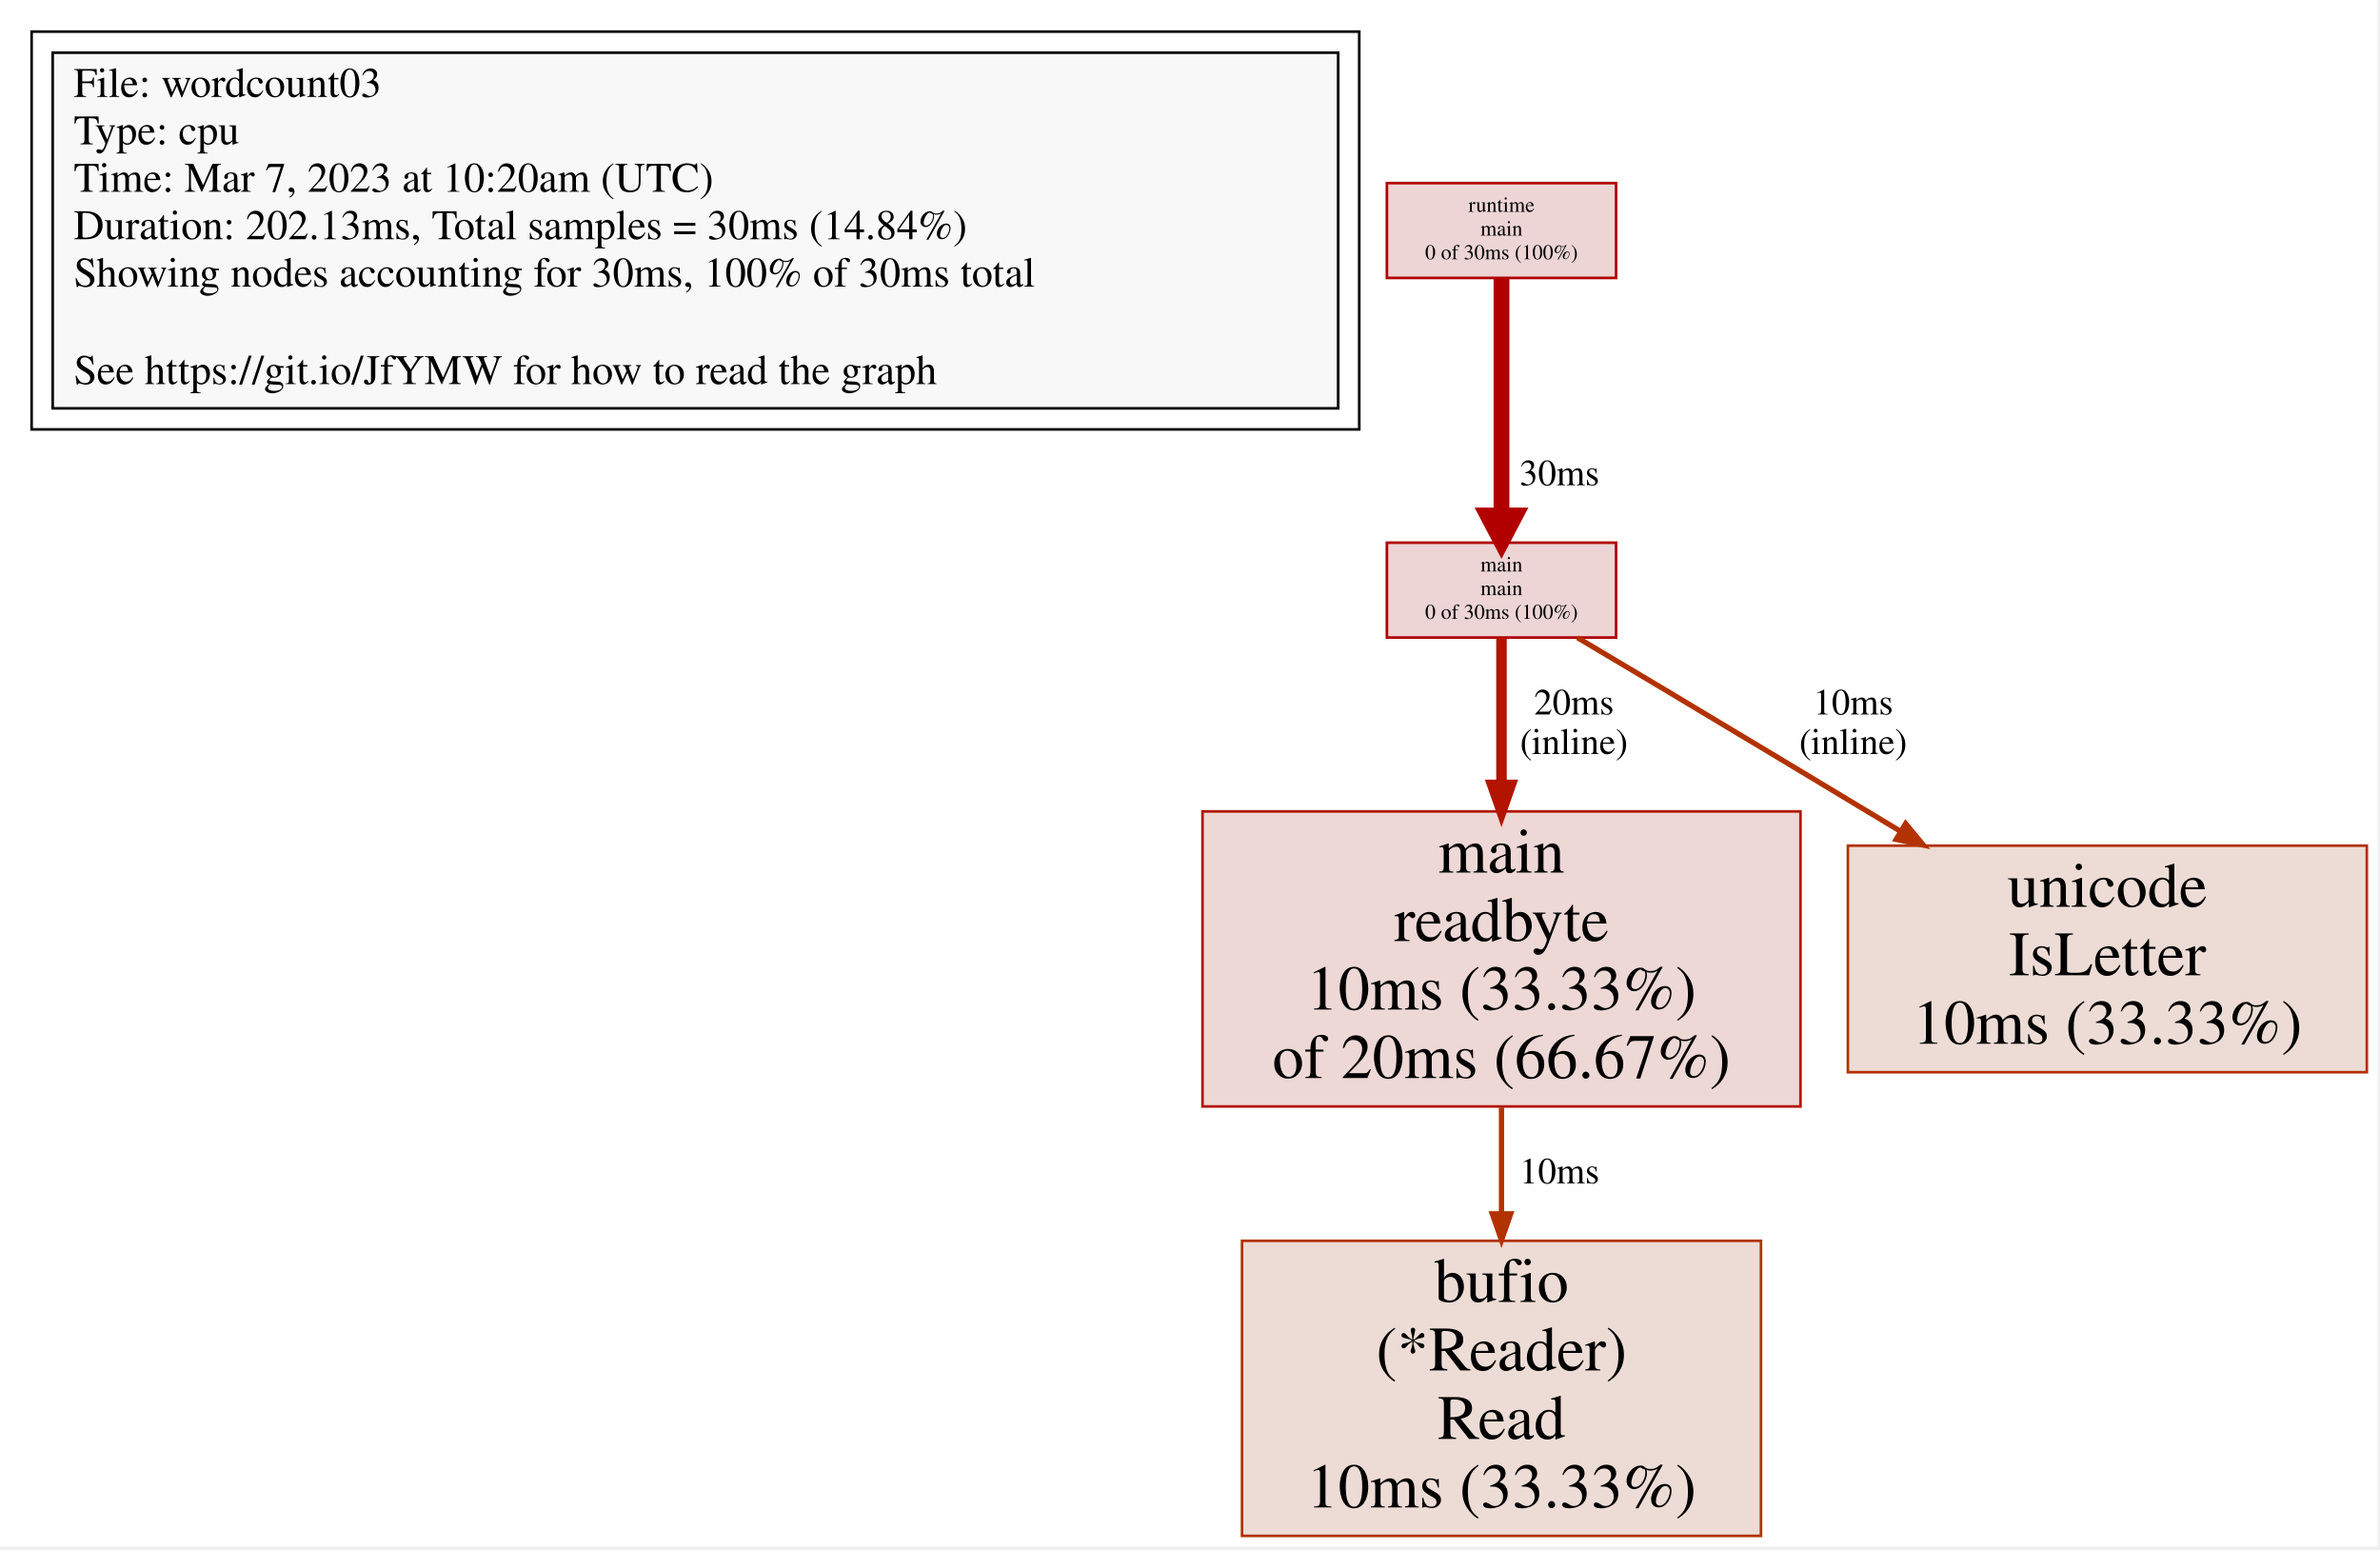
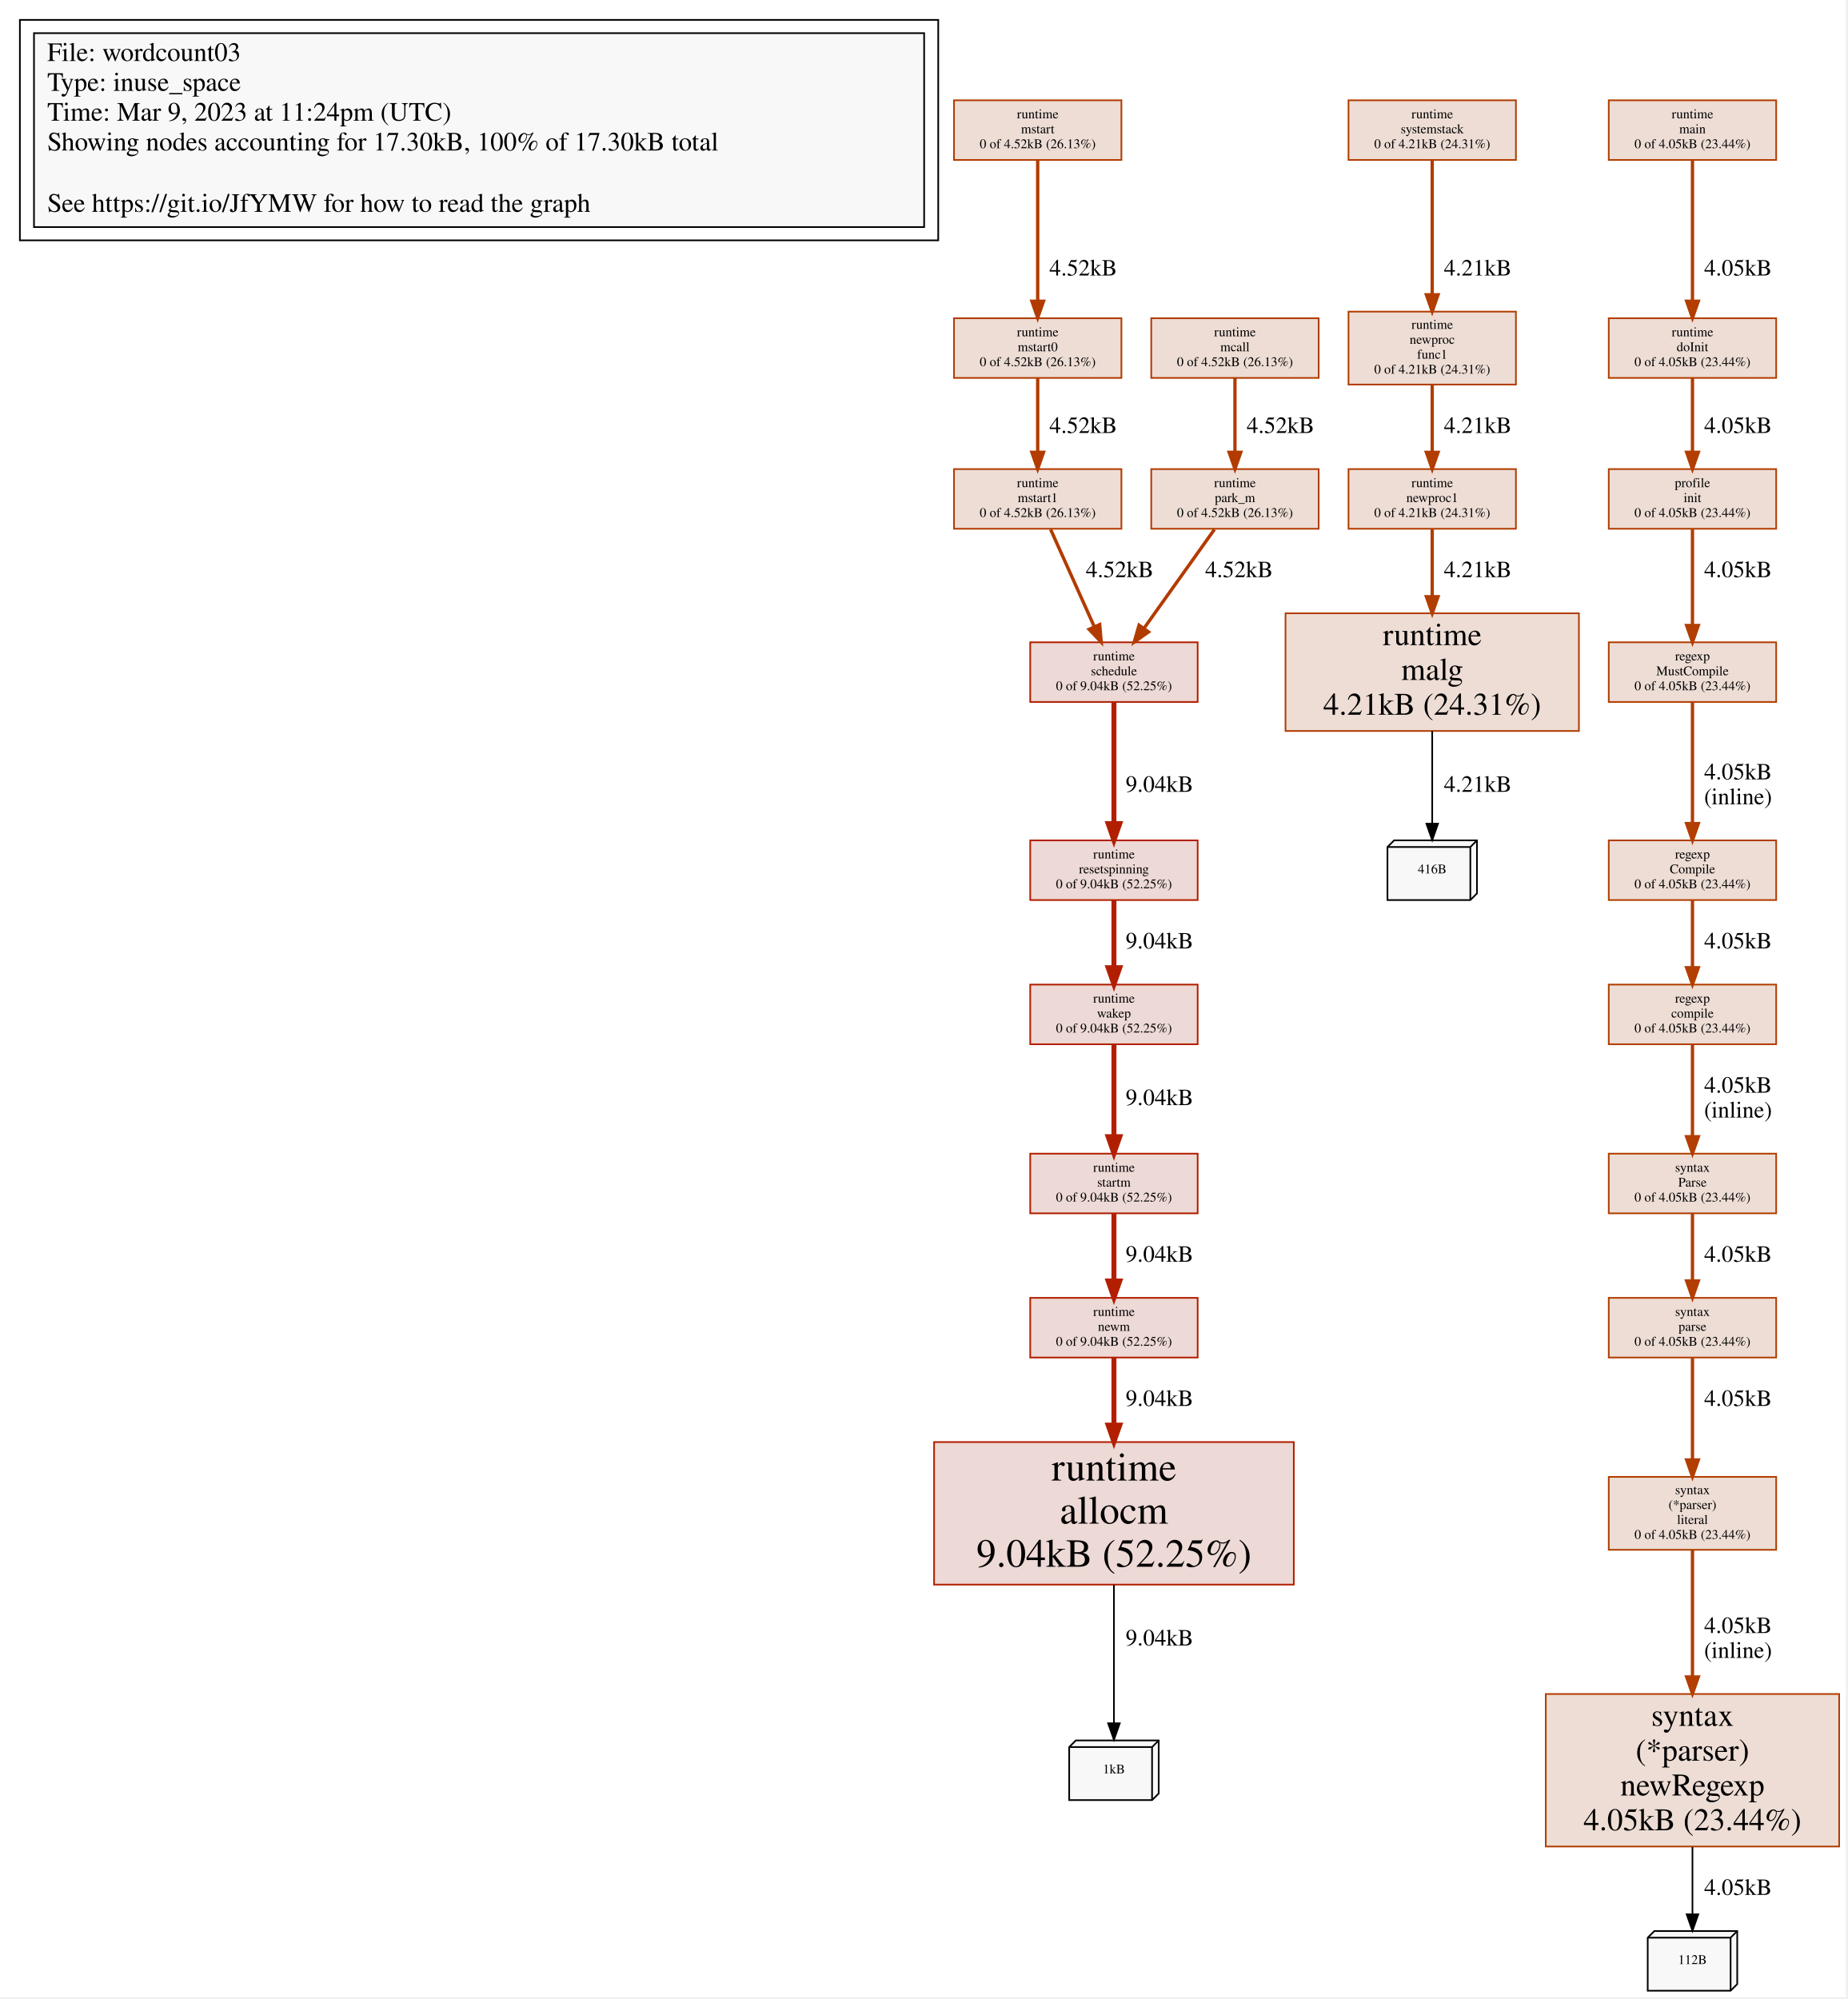
<svg xmlns="http://www.w3.org/2000/svg" xmlns:xlink="http://www.w3.org/1999/xlink" width="100%" height="100%">
  <g id="viewport" transform="scale(0.5,0.5) translate(0,0)">
-     <g id="graph0" class="graph" transform="scale(1 1) rotate(0) translate(4 583)">
-       <polygon fill="white" stroke="transparent" points="-4,4 -4,-583 898.5,-583 898.5,4 -4,4" />
+     <g id="graph0" class="graph" transform="scale(1 1) rotate(0) translate(4 1201)">
+       <polygon fill="white" stroke="transparent" points="-4,4 -4,-1201 1109.5,-1201 1109.5,4 -4,4" />
      <g id="clust1" class="cluster">
-         <polygon fill="none" stroke="black" points="8,-420 8,-571 512,-571 512,-420 8,-420" />
+         <polygon fill="none" stroke="black" points="8,-1056 8,-1189 562,-1189 562,-1056 8,-1056" />
      </g>
      <g id="node1" class="node">
        <g id="a_node1">
          <a xlink:title="wordcount03">
-             <polygon fill="#f8f8f8" stroke="black" points="504,-563 16,-563 16,-428 504,-428 504,-563" />
-             <text text-anchor="start" x="24" y="-546.2" font-family="Times,serif" font-size="16.00">File: wordcount03</text>
-             <text text-anchor="start" x="24" y="-528.2" font-family="Times,serif" font-size="16.00">Type: cpu</text>
-             <text text-anchor="start" x="24" y="-510.2" font-family="Times,serif" font-size="16.00">Time: Mar 7, 2023 at 10:20am (UTC)</text>
-             <text text-anchor="start" x="24" y="-492.2" font-family="Times,serif" font-size="16.00">Duration: 202.13ms, Total samples = 30ms (14.84%)</text>
-             <text text-anchor="start" x="24" y="-474.2" font-family="Times,serif" font-size="16.00">Showing nodes accounting for 30ms, 100% of 30ms total</text>
-             <text text-anchor="start" x="24" y="-437.2" font-family="Times,serif" font-size="16.00">See https://git.io/JfYMW for how to read the graph</text>
+             <polygon fill="#f8f8f8" stroke="black" points="553.5,-1181 16.5,-1181 16.5,-1064 553.5,-1064 553.5,-1181" />
+             <text text-anchor="start" x="24.5" y="-1164.2" font-family="Times,serif" font-size="16.00">File: wordcount03</text>
+             <text text-anchor="start" x="24.5" y="-1146.2" font-family="Times,serif" font-size="16.00">Type: inuse_space</text>
+             <text text-anchor="start" x="24.5" y="-1128.2" font-family="Times,serif" font-size="16.00">Time: Mar 9, 2023 at 11:24pm (UTC)</text>
+             <text text-anchor="start" x="24.5" y="-1110.2" font-family="Times,serif" font-size="16.00">Showing nodes accounting for 17.30kB, 100% of 17.30kB total</text>
+             <text text-anchor="start" x="24.5" y="-1073.2" font-family="Times,serif" font-size="16.00">See https://git.io/JfYMW for how to read the graph</text>
          </a>
        </g>
      </g>
      <g id="node1" class="node">
        <g id="a_node1">
-           <a xlink:title="main.readbyte (20ms)">
-             <polygon fill="#edd8d5" stroke="#b21400" points="679.5,-275 452.5,-275 452.5,-163 679.5,-163 679.5,-275" />
-             <text text-anchor="middle" x="566" y="-251.8" font-family="Times,serif" font-size="24.00">main</text>
-             <text text-anchor="middle" x="566" y="-225.8" font-family="Times,serif" font-size="24.00">readbyte</text>
-             <text text-anchor="middle" x="566" y="-199.8" font-family="Times,serif" font-size="24.00">10ms (33.33%)</text>
-             <text text-anchor="middle" x="566" y="-173.8" font-family="Times,serif" font-size="24.00">of 20ms (66.67%)</text>
+           <a xlink:title="runtime.allocm (9.04kB)">
+             <polygon fill="#edd9d5" stroke="#b21f00" points="776.5,-331 559.5,-331 559.5,-245 776.5,-245 776.5,-331" />
+             <text text-anchor="middle" x="668" y="-307.8" font-family="Times,serif" font-size="24.00">runtime</text>
+             <text text-anchor="middle" x="668" y="-281.8" font-family="Times,serif" font-size="24.00">allocm</text>
+             <text text-anchor="middle" x="668" y="-255.8" font-family="Times,serif" font-size="24.00">9.04kB (52.25%)</text>
+           </a>
+         </g>
+       </g>
+       <g id="NN1_0" class="node">
+         <g id="a_NN1_0">
+           <a xlink:title="9.04kB">
+             <polygon fill="#f8f8f8" stroke="black" points="695,-151 645,-151 641,-147 641,-115 691,-115 695,-119 695,-151" />
+             <polyline fill="none" stroke="black" points="691,-147 641,-147 " />
+             <polyline fill="none" stroke="black" points="691,-147 691,-115 " />
+             <polyline fill="none" stroke="black" points="691,-147 695,-151 " />
+             <text text-anchor="middle" x="668" y="-131.1" font-family="Times,serif" font-size="8.00">1kB</text>
+           </a>
+         </g>
+       </g>
+       <g id="edge1" class="edge">
+         <g id="a_edge1">
+           <a xlink:title="9.04kB">
+             <path fill="none" stroke="black" d="M668,-244.79C668,-218.21 668,-184.68 668,-161.51" />
+             <polygon fill="black" stroke="black" points="671.5,-161.34 668,-151.34 664.5,-161.34 671.5,-161.34" />
+           </a>
+         </g>
+         <g id="a_edge1-label">
+           <a xlink:title="9.04kB">
+             <text text-anchor="middle" x="695.5" y="-208.3" font-family="Times,serif" font-size="14.00"> 9.04kB</text>
+           </a>
+         </g>
+       </g>
+       <g id="node2" class="node">
+         <g id="a_node2">
+           <a xlink:title="runtime.schedule (9.04kB)">
+             <polygon fill="#edd9d5" stroke="#b21f00" points="718.5,-813.5 617.5,-813.5 617.5,-777.5 718.5,-777.5 718.5,-813.5" />
+             <text text-anchor="middle" x="668" y="-802.6" font-family="Times,serif" font-size="8.00">runtime</text>
+             <text text-anchor="middle" x="668" y="-793.6" font-family="Times,serif" font-size="8.00">schedule</text>
+             <text text-anchor="middle" x="668" y="-784.6" font-family="Times,serif" font-size="8.00">0 of 9.04kB (52.25%)</text>
+           </a>
+         </g>
+       </g>
+       <g id="node23" class="node">
+         <g id="a_node23">
+           <a xlink:title="runtime.resetspinning (9.04kB)">
+             <polygon fill="#edd9d5" stroke="#b21f00" points="718.5,-694 617.5,-694 617.5,-658 718.5,-658 718.5,-694" />
+             <text text-anchor="middle" x="668" y="-683.1" font-family="Times,serif" font-size="8.00">runtime</text>
+             <text text-anchor="middle" x="668" y="-674.1" font-family="Times,serif" font-size="8.00">resetspinning</text>
+             <text text-anchor="middle" x="668" y="-665.1" font-family="Times,serif" font-size="8.00">0 of 9.04kB (52.25%)</text>
+           </a>
+         </g>
+       </g>
+       <g id="edge6" class="edge">
+         <g id="a_edge6">
+           <a xlink:title="runtime.schedule -&gt; runtime.resetspinning (9.04kB)">
+             <path fill="none" stroke="#b21f00" stroke-width="3" d="M668,-777.41C668,-758.27 668,-726.96 668,-704.39" />
+             <polygon fill="#b21f00" stroke="#b21f00" stroke-width="3" points="671.5,-704.11 668,-694.11 664.5,-704.11 671.5,-704.11" />
+           </a>
+         </g>
+         <g id="a_edge6-label">
+           <a xlink:title="runtime.schedule -&gt; runtime.resetspinning (9.04kB)">
+             <text text-anchor="middle" x="695.5" y="-723.3" font-family="Times,serif" font-size="14.00"> 9.04kB</text>
+           </a>
+         </g>
+       </g>
+       <g id="node3" class="node">
+         <g id="a_node3">
+           <a xlink:title="runtime.malg (4.21kB)">
+             <polygon fill="#edddd5" stroke="#b23d00" points="948.5,-831 771.5,-831 771.5,-760 948.5,-760 948.5,-831" />
+             <text text-anchor="middle" x="860" y="-811.8" font-family="Times,serif" font-size="19.00">runtime</text>
+             <text text-anchor="middle" x="860" y="-790.8" font-family="Times,serif" font-size="19.00">malg</text>
+             <text text-anchor="middle" x="860" y="-769.8" font-family="Times,serif" font-size="19.00">4.21kB (24.31%)</text>
+           </a>
+         </g>
+       </g>
+       <g id="NN3_0" class="node">
+         <g id="a_NN3_0">
+           <a xlink:title="4.21kB">
+             <polygon fill="#f8f8f8" stroke="black" points="887,-694 837,-694 833,-690 833,-658 883,-658 887,-662 887,-694" />
+             <polyline fill="none" stroke="black" points="883,-690 833,-690 " />
+             <polyline fill="none" stroke="black" points="883,-690 883,-658 " />
+             <polyline fill="none" stroke="black" points="883,-690 887,-694 " />
+             <text text-anchor="middle" x="860" y="-674.1" font-family="Times,serif" font-size="8.00">416B</text>
+           </a>
+         </g>
+       </g>
+       <g id="edge2" class="edge">
+         <g id="a_edge2">
+           <a xlink:title="4.21kB">
+             <path fill="none" stroke="black" d="M860,-759.88C860,-742.11 860,-720.78 860,-704.2" />
+             <polygon fill="black" stroke="black" points="863.5,-704.09 860,-694.09 856.5,-704.09 863.5,-704.09" />
+           </a>
+         </g>
+         <g id="a_edge2-label">
+           <a xlink:title="4.21kB">
+             <text text-anchor="middle" x="887.5" y="-723.3" font-family="Times,serif" font-size="14.00"> 4.21kB</text>
          </a>
        </g>
      </g>
      <g id="node4" class="node">
        <g id="a_node4">
-           <a xlink:title="bufio.(*Reader).Read (10ms)">
-             <polygon fill="#eddcd5" stroke="#b23200" points="664.5,-112 467.5,-112 467.5,0 664.5,0 664.5,-112" />
-             <text text-anchor="middle" x="566" y="-88.8" font-family="Times,serif" font-size="24.00">bufio</text>
-             <text text-anchor="middle" x="566" y="-62.8" font-family="Times,serif" font-size="24.00">(*Reader)</text>
-             <text text-anchor="middle" x="566" y="-36.8" font-family="Times,serif" font-size="24.00">Read</text>
-             <text text-anchor="middle" x="566" y="-10.8" font-family="Times,serif" font-size="24.00">10ms (33.33%)</text>
+           <a xlink:title="regexp/syntax.(*parser).newRegexp (4.05kB)">
+             <polygon fill="#edddd5" stroke="#b23e00" points="1105.5,-179 928.5,-179 928.5,-87 1105.5,-87 1105.5,-179" />
+             <text text-anchor="middle" x="1017" y="-159.8" font-family="Times,serif" font-size="19.00">syntax</text>
+             <text text-anchor="middle" x="1017" y="-138.8" font-family="Times,serif" font-size="19.00">(*parser)</text>
+             <text text-anchor="middle" x="1017" y="-117.8" font-family="Times,serif" font-size="19.00">newRegexp</text>
+             <text text-anchor="middle" x="1017" y="-96.8" font-family="Times,serif" font-size="19.00">4.05kB (23.44%)</text>
+           </a>
+         </g>
+       </g>
+       <g id="NN4_0" class="node">
+         <g id="a_NN4_0">
+           <a xlink:title="4.05kB">
+             <polygon fill="#f8f8f8" stroke="black" points="1044,-36 994,-36 990,-32 990,0 1040,0 1044,-4 1044,-36" />
+             <polyline fill="none" stroke="black" points="1040,-32 990,-32 " />
+             <polyline fill="none" stroke="black" points="1040,-32 1040,0 " />
+             <polyline fill="none" stroke="black" points="1040,-32 1044,-36 " />
+             <text text-anchor="middle" x="1017" y="-16.1" font-family="Times,serif" font-size="8.00">112B</text>
+           </a>
+         </g>
+       </g>
+       <g id="edge3" class="edge">
+         <g id="a_edge3">
+           <a xlink:title="4.05kB">
+             <path fill="none" stroke="black" d="M1017,-86.69C1017,-73.06 1017,-58.52 1017,-46.42" />
+             <polygon fill="black" stroke="black" points="1020.5,-46.1 1017,-36.1 1013.5,-46.1 1020.5,-46.1" />
+           </a>
+         </g>
+         <g id="a_edge3-label">
+           <a xlink:title="4.05kB">
+             <text text-anchor="middle" x="1044.5" y="-57.8" font-family="Times,serif" font-size="14.00"> 4.05kB</text>
+           </a>
+         </g>
+       </g>
+       <g id="node5" class="node">
+         <g id="a_node5">
+           <a xlink:title="runtime.mcall (4.52kB)">
+             <polygon fill="#edddd5" stroke="#b23b00" points="791.5,-1009 690.5,-1009 690.5,-973 791.5,-973 791.5,-1009" />
+             <text text-anchor="middle" x="741" y="-998.1" font-family="Times,serif" font-size="8.00">runtime</text>
+             <text text-anchor="middle" x="741" y="-989.1" font-family="Times,serif" font-size="8.00">mcall</text>
+             <text text-anchor="middle" x="741" y="-980.1" font-family="Times,serif" font-size="8.00">0 of 4.52kB (26.13%)</text>
+           </a>
+         </g>
+       </g>
+       <g id="node22" class="node">
+         <g id="a_node22">
+           <a xlink:title="runtime.park_m (4.52kB)">
+             <polygon fill="#edddd5" stroke="#b23b00" points="791.5,-918 690.5,-918 690.5,-882 791.5,-882 791.5,-918" />
+             <text text-anchor="middle" x="741" y="-907.1" font-family="Times,serif" font-size="8.00">runtime</text>
+             <text text-anchor="middle" x="741" y="-898.1" font-family="Times,serif" font-size="8.00">park_m</text>
+             <text text-anchor="middle" x="741" y="-889.1" font-family="Times,serif" font-size="8.00">0 of 4.52kB (26.13%)</text>
+           </a>
+         </g>
+       </g>
+       <g id="edge9" class="edge">
+         <g id="a_edge9">
+           <a xlink:title="runtime.mcall -&gt; runtime.park_m (4.52kB)">
+             <path fill="none" stroke="#b23b00" stroke-width="2" d="M741,-972.84C741,-960.28 741,-942.98 741,-928.5" />
+             <polygon fill="#b23b00" stroke="#b23b00" stroke-width="2" points="744.5,-928.11 741,-918.11 737.5,-928.11 744.5,-928.11" />
+           </a>
+         </g>
+         <g id="a_edge9-label">
+           <a xlink:title="runtime.mcall -&gt; runtime.park_m (4.52kB)">
+             <text text-anchor="middle" x="768.5" y="-939.8" font-family="Times,serif" font-size="14.00"> 4.52kB</text>
+           </a>
+         </g>
+       </g>
+       <g id="node6" class="node">
+         <g id="a_node6">
+           <a xlink:title="runtime.mstart (4.52kB)">
+             <polygon fill="#edddd5" stroke="#b23b00" points="672.5,-1140.5 571.5,-1140.5 571.5,-1104.5 672.5,-1104.5 672.5,-1140.5" />
+             <text text-anchor="middle" x="622" y="-1129.6" font-family="Times,serif" font-size="8.00">runtime</text>
+             <text text-anchor="middle" x="622" y="-1120.6" font-family="Times,serif" font-size="8.00">mstart</text>
+             <text text-anchor="middle" x="622" y="-1111.6" font-family="Times,serif" font-size="8.00">0 of 4.52kB (26.13%)</text>
+           </a>
+         </g>
+       </g>
+       <g id="node17" class="node">
+         <g id="a_node17">
+           <a xlink:title="runtime.mstart0 (4.52kB)">
+             <polygon fill="#edddd5" stroke="#b23b00" points="672.5,-1009 571.5,-1009 571.5,-973 672.5,-973 672.5,-1009" />
+             <text text-anchor="middle" x="622" y="-998.1" font-family="Times,serif" font-size="8.00">runtime</text>
+             <text text-anchor="middle" x="622" y="-989.1" font-family="Times,serif" font-size="8.00">mstart0</text>
+             <text text-anchor="middle" x="622" y="-980.1" font-family="Times,serif" font-size="8.00">0 of 4.52kB (26.13%)</text>
+           </a>
+         </g>
+       </g>
+       <g id="edge10" class="edge">
+         <g id="a_edge10">
+           <a xlink:title="runtime.mstart -&gt; runtime.mstart0 (4.52kB)">
+             <path fill="none" stroke="#b23b00" stroke-width="2" d="M622,-1104.3C622,-1082.63 622,-1045.12 622,-1019.46" />
+             <polygon fill="#b23b00" stroke="#b23b00" stroke-width="2" points="625.5,-1019.27 622,-1009.27 618.5,-1019.27 625.5,-1019.27" />
+           </a>
+         </g>
+         <g id="a_edge10-label">
+           <a xlink:title="runtime.mstart -&gt; runtime.mstart0 (4.52kB)">
+             <text text-anchor="middle" x="649.5" y="-1034.8" font-family="Times,serif" font-size="14.00"> 4.52kB</text>
+           </a>
+         </g>
+       </g>
+       <g id="node7" class="node">
+         <g id="a_node7">
+           <a xlink:title="runtime.systemstack (4.21kB)">
+             <polygon fill="#edddd5" stroke="#b23d00" points="910.5,-1140.5 809.5,-1140.5 809.5,-1104.5 910.5,-1104.5 910.5,-1140.5" />
+             <text text-anchor="middle" x="860" y="-1129.6" font-family="Times,serif" font-size="8.00">runtime</text>
+             <text text-anchor="middle" x="860" y="-1120.6" font-family="Times,serif" font-size="8.00">systemstack</text>
+             <text text-anchor="middle" x="860" y="-1111.6" font-family="Times,serif" font-size="8.00">0 of 4.21kB (24.31%)</text>
+           </a>
+         </g>
+       </g>
+       <g id="node20" class="node">
+         <g id="a_node20">
+           <a xlink:title="runtime.newproc.func1 (4.21kB)">
+             <polygon fill="#edddd5" stroke="#b23d00" points="910.5,-1013 809.5,-1013 809.5,-969 910.5,-969 910.5,-1013" />
+             <text text-anchor="middle" x="860" y="-1002.6" font-family="Times,serif" font-size="8.00">runtime</text>
+             <text text-anchor="middle" x="860" y="-993.6" font-family="Times,serif" font-size="8.00">newproc</text>
+             <text text-anchor="middle" x="860" y="-984.6" font-family="Times,serif" font-size="8.00">func1</text>
+             <text text-anchor="middle" x="860" y="-975.6" font-family="Times,serif" font-size="8.00">0 of 4.21kB (24.31%)</text>
+           </a>
+         </g>
+       </g>
+       <g id="edge16" class="edge">
+         <g id="a_edge16">
+           <a xlink:title="runtime.systemstack -&gt; runtime.newproc.func1 (4.21kB)">
+             <path fill="none" stroke="#b23d00" stroke-width="2" d="M860,-1104.3C860,-1083.71 860,-1048.83 860,-1023.39" />
+             <polygon fill="#b23d00" stroke="#b23d00" stroke-width="2" points="863.5,-1023.14 860,-1013.14 856.5,-1023.14 863.5,-1023.14" />
+           </a>
+         </g>
+         <g id="a_edge16-label">
+           <a xlink:title="runtime.systemstack -&gt; runtime.newproc.func1 (4.21kB)">
+             <text text-anchor="middle" x="887.5" y="-1034.8" font-family="Times,serif" font-size="14.00"> 4.21kB</text>
+           </a>
+         </g>
+       </g>
+       <g id="node8" class="node">
+         <g id="a_node8">
+           <a xlink:title="runtime.main (4.05kB)">
+             <polygon fill="#edddd5" stroke="#b23e00" points="1067.5,-1140.5 966.5,-1140.5 966.5,-1104.5 1067.5,-1104.5 1067.5,-1140.5" />
+             <text text-anchor="middle" x="1017" y="-1129.6" font-family="Times,serif" font-size="8.00">runtime</text>
+             <text text-anchor="middle" x="1017" y="-1120.6" font-family="Times,serif" font-size="8.00">main</text>
+             <text text-anchor="middle" x="1017" y="-1111.6" font-family="Times,serif" font-size="8.00">0 of 4.05kB (23.44%)</text>
+           </a>
+         </g>
+       </g>
+       <g id="node16" class="node">
+         <g id="a_node16">
+           <a xlink:title="runtime.doInit (4.05kB)">
+             <polygon fill="#edddd5" stroke="#b23e00" points="1067.5,-1009 966.5,-1009 966.5,-973 1067.5,-973 1067.5,-1009" />
+             <text text-anchor="middle" x="1017" y="-998.1" font-family="Times,serif" font-size="8.00">runtime</text>
+             <text text-anchor="middle" x="1017" y="-989.1" font-family="Times,serif" font-size="8.00">doInit</text>
+             <text text-anchor="middle" x="1017" y="-980.1" font-family="Times,serif" font-size="8.00">0 of 4.05kB (23.44%)</text>
+           </a>
+         </g>
+       </g>
+       <g id="edge25" class="edge">
+         <g id="a_edge25">
+           <a xlink:title="runtime.main -&gt; runtime.doInit (4.05kB)">
+             <path fill="none" stroke="#b23e00" stroke-width="2" d="M1017,-1104.3C1017,-1082.63 1017,-1045.12 1017,-1019.46" />
+             <polygon fill="#b23e00" stroke="#b23e00" stroke-width="2" points="1020.5,-1019.27 1017,-1009.27 1013.5,-1019.27 1020.5,-1019.27" />
+           </a>
+         </g>
+         <g id="a_edge25-label">
+           <a xlink:title="runtime.main -&gt; runtime.doInit (4.05kB)">
+             <text text-anchor="middle" x="1044.5" y="-1034.8" font-family="Times,serif" font-size="14.00"> 4.05kB</text>
+           </a>
+         </g>
+       </g>
+       <g id="node9" class="node">
+         <g id="a_node9">
+           <a xlink:title="github.com/google/pprof/profile.init (4.05kB)">
+             <polygon fill="#edddd5" stroke="#b23e00" points="1067.5,-918 966.5,-918 966.5,-882 1067.5,-882 1067.5,-918" />
+             <text text-anchor="middle" x="1017" y="-907.1" font-family="Times,serif" font-size="8.00">profile</text>
+             <text text-anchor="middle" x="1017" y="-898.1" font-family="Times,serif" font-size="8.00">init</text>
+             <text text-anchor="middle" x="1017" y="-889.1" font-family="Times,serif" font-size="8.00">0 of 4.05kB (23.44%)</text>
+           </a>
+         </g>
+       </g>
+       <g id="node11" class="node">
+         <g id="a_node11">
+           <a xlink:title="regexp.MustCompile (4.05kB)">
+             <polygon fill="#edddd5" stroke="#b23e00" points="1067.5,-813.5 966.5,-813.5 966.5,-777.5 1067.5,-777.5 1067.5,-813.5" />
+             <text text-anchor="middle" x="1017" y="-802.6" font-family="Times,serif" font-size="8.00">regexp</text>
+             <text text-anchor="middle" x="1017" y="-793.6" font-family="Times,serif" font-size="8.00">MustCompile</text>
+             <text text-anchor="middle" x="1017" y="-784.6" font-family="Times,serif" font-size="8.00">0 of 4.05kB (23.44%)</text>
+           </a>
+         </g>
+       </g>
+       <g id="edge17" class="edge">
+         <g id="a_edge17">
+           <a xlink:title="github.com/google/pprof/profile.init -&gt; regexp.MustCompile (4.05kB)">
+             <path fill="none" stroke="#b23e00" stroke-width="2" d="M1017,-881.61C1017,-865.76 1017,-842.09 1017,-823.73" />
+             <polygon fill="#b23e00" stroke="#b23e00" stroke-width="2" points="1020.5,-823.63 1017,-813.63 1013.5,-823.63 1020.5,-823.63" />
+           </a>
+         </g>
+         <g id="a_edge17-label">
+           <a xlink:title="github.com/google/pprof/profile.init -&gt; regexp.MustCompile (4.05kB)">
+             <text text-anchor="middle" x="1044.5" y="-852.8" font-family="Times,serif" font-size="14.00"> 4.05kB</text>
+           </a>
+         </g>
+       </g>
+       <g id="node10" class="node">
+         <g id="a_node10">
+           <a xlink:title="regexp.Compile (4.05kB)">
+             <polygon fill="#edddd5" stroke="#b23e00" points="1067.5,-694 966.5,-694 966.5,-658 1067.5,-658 1067.5,-694" />
+             <text text-anchor="middle" x="1017" y="-683.1" font-family="Times,serif" font-size="8.00">regexp</text>
+             <text text-anchor="middle" x="1017" y="-674.1" font-family="Times,serif" font-size="8.00">Compile</text>
+             <text text-anchor="middle" x="1017" y="-665.1" font-family="Times,serif" font-size="8.00">0 of 4.05kB (23.44%)</text>
+           </a>
+         </g>
+       </g>
+       <g id="node12" class="node">
+         <g id="a_node12">
+           <a xlink:title="regexp.compile (4.05kB)">
+             <polygon fill="#edddd5" stroke="#b23e00" points="1067.5,-607 966.5,-607 966.5,-571 1067.5,-571 1067.5,-607" />
+             <text text-anchor="middle" x="1017" y="-596.1" font-family="Times,serif" font-size="8.00">regexp</text>
+             <text text-anchor="middle" x="1017" y="-587.1" font-family="Times,serif" font-size="8.00">compile</text>
+             <text text-anchor="middle" x="1017" y="-578.1" font-family="Times,serif" font-size="8.00">0 of 4.05kB (23.44%)</text>
+           </a>
+         </g>
+       </g>
+       <g id="edge18" class="edge">
+         <g id="a_edge18">
+           <a xlink:title="regexp.Compile -&gt; regexp.compile (4.05kB)">
+             <path fill="none" stroke="#b23e00" stroke-width="2" d="M1017,-657.8C1017,-646.16 1017,-630.55 1017,-617.24" />
+             <polygon fill="#b23e00" stroke="#b23e00" stroke-width="2" points="1020.5,-617.18 1017,-607.18 1013.5,-617.18 1020.5,-617.18" />
+           </a>
+         </g>
+         <g id="a_edge18-label">
+           <a xlink:title="regexp.Compile -&gt; regexp.compile (4.05kB)">
+             <text text-anchor="middle" x="1044.5" y="-628.8" font-family="Times,serif" font-size="14.00"> 4.05kB</text>
+           </a>
+         </g>
+       </g>
+       <g id="edge19" class="edge">
+         <g id="a_edge19">
+           <a xlink:title="regexp.MustCompile -&gt; regexp.Compile (4.05kB)">
+             <path fill="none" stroke="#b23e00" stroke-width="2" d="M1017,-777.41C1017,-758.27 1017,-726.96 1017,-704.39" />
+             <polygon fill="#b23e00" stroke="#b23e00" stroke-width="2" points="1020.5,-704.11 1017,-694.11 1013.5,-704.11 1020.5,-704.11" />
+           </a>
+         </g>
+         <g id="a_edge19-label">
+           <a xlink:title="regexp.MustCompile -&gt; regexp.Compile (4.05kB)">
+             <text text-anchor="middle" x="1044.5" y="-730.8" font-family="Times,serif" font-size="14.00"> 4.05kB</text>
+             <text text-anchor="middle" x="1044.5" y="-715.8" font-family="Times,serif" font-size="14.00"> (inline)</text>
+           </a>
+         </g>
+       </g>
+       <g id="node14" class="node">
+         <g id="a_node14">
+           <a xlink:title="regexp/syntax.Parse (4.05kB)">
+             <polygon fill="#edddd5" stroke="#b23e00" points="1067.5,-505 966.5,-505 966.5,-469 1067.5,-469 1067.5,-505" />
+             <text text-anchor="middle" x="1017" y="-494.1" font-family="Times,serif" font-size="8.00">syntax</text>
+             <text text-anchor="middle" x="1017" y="-485.1" font-family="Times,serif" font-size="8.00">Parse</text>
+             <text text-anchor="middle" x="1017" y="-476.1" font-family="Times,serif" font-size="8.00">0 of 4.05kB (23.44%)</text>
+           </a>
+         </g>
+       </g>
+       <g id="edge20" class="edge">
+         <g id="a_edge20">
+           <a xlink:title="regexp.compile -&gt; regexp/syntax.Parse (4.05kB)">
+             <path fill="none" stroke="#b23e00" stroke-width="2" d="M1017,-570.58C1017,-555.38 1017,-533.07 1017,-515.46" />
+             <polygon fill="#b23e00" stroke="#b23e00" stroke-width="2" points="1020.5,-515.22 1017,-505.22 1013.5,-515.22 1020.5,-515.22" />
+           </a>
+         </g>
+         <g id="a_edge20-label">
+           <a xlink:title="regexp.compile -&gt; regexp/syntax.Parse (4.05kB)">
+             <text text-anchor="middle" x="1044.5" y="-541.8" font-family="Times,serif" font-size="14.00"> 4.05kB</text>
+             <text text-anchor="middle" x="1044.5" y="-526.8" font-family="Times,serif" font-size="14.00"> (inline)</text>
+           </a>
+         </g>
+       </g>
+       <g id="node13" class="node">
+         <g id="a_node13">
+           <a xlink:title="regexp/syntax.(*parser).literal (4.05kB)">
+             <polygon fill="#edddd5" stroke="#b23e00" points="1067.5,-310 966.5,-310 966.5,-266 1067.5,-266 1067.5,-310" />
+             <text text-anchor="middle" x="1017" y="-299.6" font-family="Times,serif" font-size="8.00">syntax</text>
+             <text text-anchor="middle" x="1017" y="-290.6" font-family="Times,serif" font-size="8.00">(*parser)</text>
+             <text text-anchor="middle" x="1017" y="-281.6" font-family="Times,serif" font-size="8.00">literal</text>
+             <text text-anchor="middle" x="1017" y="-272.6" font-family="Times,serif" font-size="8.00">0 of 4.05kB (23.44%)</text>
+           </a>
+         </g>
+       </g>
+       <g id="edge21" class="edge">
+         <g id="a_edge21">
+           <a xlink:title="regexp/syntax.(*parser).literal -&gt; regexp/syntax.(*parser).newRegexp (4.05kB)">
+             <path fill="none" stroke="#b23e00" stroke-width="2" d="M1017,-265.73C1017,-246.08 1017,-216.03 1017,-189.6" />
+             <polygon fill="#b23e00" stroke="#b23e00" stroke-width="2" points="1020.5,-189.29 1017,-179.29 1013.5,-189.29 1020.5,-189.29" />
+           </a>
+         </g>
+         <g id="a_edge21-label">
+           <a xlink:title="regexp/syntax.(*parser).literal -&gt; regexp/syntax.(*parser).newRegexp (4.05kB)">
+             <text text-anchor="middle" x="1044.5" y="-215.8" font-family="Times,serif" font-size="14.00"> 4.05kB</text>
+             <text text-anchor="middle" x="1044.5" y="-200.8" font-family="Times,serif" font-size="14.00"> (inline)</text>
+           </a>
+         </g>
+       </g>
+       <g id="node15" class="node">
+         <g id="a_node15">
+           <a xlink:title="regexp/syntax.parse (4.05kB)">
+             <polygon fill="#edddd5" stroke="#b23e00" points="1067.5,-418 966.5,-418 966.5,-382 1067.5,-382 1067.5,-418" />
+             <text text-anchor="middle" x="1017" y="-407.1" font-family="Times,serif" font-size="8.00">syntax</text>
+             <text text-anchor="middle" x="1017" y="-398.1" font-family="Times,serif" font-size="8.00">parse</text>
+             <text text-anchor="middle" x="1017" y="-389.1" font-family="Times,serif" font-size="8.00">0 of 4.05kB (23.44%)</text>
+           </a>
+         </g>
+       </g>
+       <g id="edge22" class="edge">
+         <g id="a_edge22">
+           <a xlink:title="regexp/syntax.Parse -&gt; regexp/syntax.parse (4.05kB)">
+             <path fill="none" stroke="#b23e00" stroke-width="2" d="M1017,-468.8C1017,-457.16 1017,-441.55 1017,-428.24" />
+             <polygon fill="#b23e00" stroke="#b23e00" stroke-width="2" points="1020.5,-428.18 1017,-418.18 1013.5,-428.18 1020.5,-428.18" />
+           </a>
+         </g>
+         <g id="a_edge22-label">
+           <a xlink:title="regexp/syntax.Parse -&gt; regexp/syntax.parse (4.05kB)">
+             <text text-anchor="middle" x="1044.5" y="-439.8" font-family="Times,serif" font-size="14.00"> 4.05kB</text>
+           </a>
+         </g>
+       </g>
+       <g id="edge23" class="edge">
+         <g id="a_edge23">
+           <a xlink:title="regexp/syntax.parse -&gt; regexp/syntax.(*parser).literal (4.05kB)">
+             <path fill="none" stroke="#b23e00" stroke-width="2" d="M1017,-381.81C1017,-365.42 1017,-340.35 1017,-320.39" />
+             <polygon fill="#b23e00" stroke="#b23e00" stroke-width="2" points="1020.5,-320.21 1017,-310.21 1013.5,-320.21 1020.5,-320.21" />
+           </a>
+         </g>
+         <g id="a_edge23-label">
+           <a xlink:title="regexp/syntax.parse -&gt; regexp/syntax.(*parser).literal (4.05kB)">
+             <text text-anchor="middle" x="1044.5" y="-352.8" font-family="Times,serif" font-size="14.00"> 4.05kB</text>
+           </a>
+         </g>
+       </g>
+       <g id="edge24" class="edge">
+         <g id="a_edge24">
+           <a xlink:title="runtime.doInit -&gt; github.com/google/pprof/profile.init (4.05kB)">
+             <path fill="none" stroke="#b23e00" stroke-width="2" d="M1017,-972.84C1017,-960.28 1017,-942.98 1017,-928.5" />
+             <polygon fill="#b23e00" stroke="#b23e00" stroke-width="2" points="1020.5,-928.11 1017,-918.11 1013.5,-928.11 1020.5,-928.11" />
+           </a>
+         </g>
+         <g id="a_edge24-label">
+           <a xlink:title="runtime.doInit -&gt; github.com/google/pprof/profile.init (4.05kB)">
+             <text text-anchor="middle" x="1044.5" y="-939.8" font-family="Times,serif" font-size="14.00"> 4.05kB</text>
+           </a>
+         </g>
+       </g>
+       <g id="node18" class="node">
+         <g id="a_node18">
+           <a xlink:title="runtime.mstart1 (4.52kB)">
+             <polygon fill="#edddd5" stroke="#b23b00" points="672.5,-918 571.5,-918 571.5,-882 672.5,-882 672.5,-918" />
+             <text text-anchor="middle" x="622" y="-907.1" font-family="Times,serif" font-size="8.00">runtime</text>
+             <text text-anchor="middle" x="622" y="-898.1" font-family="Times,serif" font-size="8.00">mstart1</text>
+             <text text-anchor="middle" x="622" y="-889.1" font-family="Times,serif" font-size="8.00">0 of 4.52kB (26.13%)</text>
+           </a>
+         </g>
+       </g>
+       <g id="edge11" class="edge">
+         <g id="a_edge11">
+           <a xlink:title="runtime.mstart0 -&gt; runtime.mstart1 (4.52kB)">
+             <path fill="none" stroke="#b23b00" stroke-width="2" d="M622,-972.84C622,-960.28 622,-942.98 622,-928.5" />
+             <polygon fill="#b23b00" stroke="#b23b00" stroke-width="2" points="625.5,-928.11 622,-918.11 618.5,-928.11 625.5,-928.11" />
+           </a>
+         </g>
+         <g id="a_edge11-label">
+           <a xlink:title="runtime.mstart0 -&gt; runtime.mstart1 (4.52kB)">
+             <text text-anchor="middle" x="649.5" y="-939.8" font-family="Times,serif" font-size="14.00"> 4.52kB</text>
+           </a>
+         </g>
+       </g>
+       <g id="edge12" class="edge">
+         <g id="a_edge12">
+           <a xlink:title="runtime.mstart1 -&gt; runtime.schedule (4.52kB)">
+             <path fill="none" stroke="#b23b00" stroke-width="2" d="M629.8,-881.61C637.02,-865.54 647.84,-841.42 656.13,-822.96" />
+             <polygon fill="#b23b00" stroke="#b23b00" stroke-width="2" points="659.41,-824.19 660.31,-813.63 653.02,-821.32 659.41,-824.19" />
+           </a>
+         </g>
+         <g id="a_edge12-label">
+           <a xlink:title="runtime.mstart1 -&gt; runtime.schedule (4.52kB)">
+             <text text-anchor="middle" x="671.5" y="-852.8" font-family="Times,serif" font-size="14.00"> 4.52kB</text>
+           </a>
+         </g>
+       </g>
+       <g id="node19" class="node">
+         <g id="a_node19">
+           <a xlink:title="runtime.newm (9.04kB)">
+             <polygon fill="#edd9d5" stroke="#b21f00" points="718.5,-418 617.5,-418 617.5,-382 718.5,-382 718.5,-418" />
+             <text text-anchor="middle" x="668" y="-407.1" font-family="Times,serif" font-size="8.00">runtime</text>
+             <text text-anchor="middle" x="668" y="-398.1" font-family="Times,serif" font-size="8.00">newm</text>
+             <text text-anchor="middle" x="668" y="-389.1" font-family="Times,serif" font-size="8.00">0 of 9.04kB (52.25%)</text>
          </a>
        </g>
      </g>
      <g id="edge4" class="edge">
        <g id="a_edge4">
-           <a xlink:title="main.readbyte -&gt; bufio.(*Reader).Read (10ms)">
-             <path fill="none" stroke="#b23200" stroke-width="2" d="M566,-162.59C566,-149.62 566,-135.68 566,-122.32" />
-             <polygon fill="#b23200" stroke="#b23200" stroke-width="2" points="569.5,-122.24 566,-112.24 562.5,-122.24 569.5,-122.24" />
+           <a xlink:title="runtime.newm -&gt; runtime.allocm (9.04kB)">
+             <path fill="none" stroke="#b21f00" stroke-width="3" d="M668,-381.81C668,-370.82 668,-355.91 668,-341.26" />
+             <polygon fill="#b21f00" stroke="#b21f00" stroke-width="3" points="671.5,-341.21 668,-331.21 664.5,-341.21 671.5,-341.21" />
          </a>
        </g>
        <g id="a_edge4-label">
-           <a xlink:title="main.readbyte -&gt; bufio.(*Reader).Read (10ms)">
-             <text text-anchor="middle" x="588" y="-133.8" font-family="Times,serif" font-size="14.00"> 10ms</text>
-           </a>
-         </g>
-       </g>
-       <g id="node2" class="node">
-         <g id="a_node2">
-           <a xlink:title="runtime.main (30ms)">
-             <polygon fill="#edd5d5" stroke="#b20000" points="609.5,-513.5 522.5,-513.5 522.5,-477.5 609.5,-477.5 609.5,-513.5" />
-             <text text-anchor="middle" x="566" y="-502.6" font-family="Times,serif" font-size="8.00">runtime</text>
-             <text text-anchor="middle" x="566" y="-493.6" font-family="Times,serif" font-size="8.00">main</text>
-             <text text-anchor="middle" x="566" y="-484.6" font-family="Times,serif" font-size="8.00">0 of 30ms (100%)</text>
-           </a>
-         </g>
-       </g>
-       <g id="node3" class="node">
-         <g id="a_node3">
-           <a xlink:title="main.main (30ms)">
-             <polygon fill="#edd5d5" stroke="#b20000" points="609.5,-377 522.5,-377 522.5,-341 609.5,-341 609.5,-377" />
-             <text text-anchor="middle" x="566" y="-366.1" font-family="Times,serif" font-size="8.00">main</text>
-             <text text-anchor="middle" x="566" y="-357.1" font-family="Times,serif" font-size="8.00">main</text>
-             <text text-anchor="middle" x="566" y="-348.1" font-family="Times,serif" font-size="8.00">0 of 30ms (100%)</text>
-           </a>
-         </g>
-       </g>
-       <g id="edge1" class="edge">
-         <g id="a_edge1">
-           <a xlink:title="runtime.main -&gt; main.main (30ms)">
-             <path fill="none" stroke="#b20000" stroke-width="6" d="M566,-477.47C566,-454.85 566,-414.64 566,-387.64" />
-             <polygon fill="#b20000" stroke="#b20000" stroke-width="6" points="571.25,-387.32 566,-377.32 560.75,-387.32 571.25,-387.32" />
-           </a>
-         </g>
-         <g id="a_edge1-label">
-           <a xlink:title="runtime.main -&gt; main.main (30ms)">
-             <text text-anchor="middle" x="588" y="-398.8" font-family="Times,serif" font-size="14.00"> 30ms</text>
-           </a>
-         </g>
-       </g>
-       <g id="edge2" class="edge">
-         <g id="a_edge2">
-           <a xlink:title="main.main -&gt; main.readbyte (20ms)">
-             <path fill="none" stroke="#b21400" stroke-width="4" d="M566,-340.8C566,-326.64 566,-305.63 566,-285.08" />
-             <polygon fill="#b21400" stroke="#b21400" stroke-width="4" points="569.5,-285.06 566,-275.06 562.5,-285.06 569.5,-285.06" />
-           </a>
-         </g>
-         <g id="a_edge2-label">
-           <a xlink:title="main.main -&gt; main.readbyte (20ms)">
-             <text text-anchor="middle" x="593.5" y="-311.8" font-family="Times,serif" font-size="14.00"> 20ms</text>
-             <text text-anchor="middle" x="593.5" y="-296.8" font-family="Times,serif" font-size="14.00"> (inline)</text>
-           </a>
-         </g>
-       </g>
-       <g id="node5" class="node">
-         <g id="a_node5">
-           <a xlink:title="unicode.IsLetter (10ms)">
-             <polygon fill="#eddcd5" stroke="#b23200" points="894.5,-262 697.5,-262 697.5,-176 894.5,-176 894.5,-262" />
-             <text text-anchor="middle" x="796" y="-238.8" font-family="Times,serif" font-size="24.00">unicode</text>
-             <text text-anchor="middle" x="796" y="-212.8" font-family="Times,serif" font-size="24.00">IsLetter</text>
-             <text text-anchor="middle" x="796" y="-186.8" font-family="Times,serif" font-size="24.00">10ms (33.33%)</text>
-           </a>
-         </g>
-       </g>
-       <g id="edge3" class="edge">
-         <g id="a_edge3">
-           <a xlink:title="main.main -&gt; unicode.IsLetter (10ms)">
-             <path fill="none" stroke="#b23200" stroke-width="2" d="M594.83,-340.95C604.44,-335.25 615.19,-328.87 625,-323 655.19,-304.95 688.33,-285.02 717.32,-267.54" />
-             <polygon fill="#b23200" stroke="#b23200" stroke-width="2" points="719.42,-270.36 726.18,-262.2 715.81,-264.37 719.42,-270.36" />
-           </a>
-         </g>
-         <g id="a_edge3-label">
-           <a xlink:title="main.main -&gt; unicode.IsLetter (10ms)">
-             <text text-anchor="middle" x="699.5" y="-311.8" font-family="Times,serif" font-size="14.00"> 10ms</text>
-             <text text-anchor="middle" x="699.5" y="-296.8" font-family="Times,serif" font-size="14.00"> (inline)</text>
+           <a xlink:title="runtime.newm -&gt; runtime.allocm (9.04kB)">
+             <text text-anchor="middle" x="695.5" y="-352.8" font-family="Times,serif" font-size="14.00"> 9.04kB</text>
+           </a>
+         </g>
+       </g>
+       <g id="node21" class="node">
+         <g id="a_node21">
+           <a xlink:title="runtime.newproc1 (4.21kB)">
+             <polygon fill="#edddd5" stroke="#b23d00" points="910.5,-918 809.5,-918 809.5,-882 910.5,-882 910.5,-918" />
+             <text text-anchor="middle" x="860" y="-907.1" font-family="Times,serif" font-size="8.00">runtime</text>
+             <text text-anchor="middle" x="860" y="-898.1" font-family="Times,serif" font-size="8.00">newproc1</text>
+             <text text-anchor="middle" x="860" y="-889.1" font-family="Times,serif" font-size="8.00">0 of 4.21kB (24.31%)</text>
+           </a>
+         </g>
+       </g>
+       <g id="edge14" class="edge">
+         <g id="a_edge14">
+           <a xlink:title="runtime.newproc.func1 -&gt; runtime.newproc1 (4.21kB)">
+             <path fill="none" stroke="#b23d00" stroke-width="2" d="M860,-968.91C860,-956.78 860,-941.41 860,-928.36" />
+             <polygon fill="#b23d00" stroke="#b23d00" stroke-width="2" points="863.5,-928.07 860,-918.07 856.5,-928.07 863.5,-928.07" />
+           </a>
+         </g>
+         <g id="a_edge14-label">
+           <a xlink:title="runtime.newproc.func1 -&gt; runtime.newproc1 (4.21kB)">
+             <text text-anchor="middle" x="887.5" y="-939.8" font-family="Times,serif" font-size="14.00"> 4.21kB</text>
+           </a>
+         </g>
+       </g>
+       <g id="edge15" class="edge">
+         <g id="a_edge15">
+           <a xlink:title="runtime.newproc1 -&gt; runtime.malg (4.21kB)">
+             <path fill="none" stroke="#b23d00" stroke-width="2" d="M860,-881.61C860,-870.49 860,-855.52 860,-841.23" />
+             <polygon fill="#b23d00" stroke="#b23d00" stroke-width="2" points="863.5,-841.01 860,-831.01 856.5,-841.01 863.5,-841.01" />
+           </a>
+         </g>
+         <g id="a_edge15-label">
+           <a xlink:title="runtime.newproc1 -&gt; runtime.malg (4.21kB)">
+             <text text-anchor="middle" x="887.5" y="-852.8" font-family="Times,serif" font-size="14.00"> 4.21kB</text>
+           </a>
+         </g>
+       </g>
+       <g id="edge13" class="edge">
+         <g id="a_edge13">
+           <a xlink:title="runtime.park_m -&gt; runtime.schedule (4.52kB)">
+             <path fill="none" stroke="#b23b00" stroke-width="2" d="M728.62,-881.61C716.96,-865.24 699.36,-840.53 686.12,-821.94" />
+             <polygon fill="#b23b00" stroke="#b23b00" stroke-width="2" points="688.85,-819.75 680.2,-813.63 683.15,-823.81 688.85,-819.75" />
+           </a>
+         </g>
+         <g id="a_edge13-label">
+           <a xlink:title="runtime.park_m -&gt; runtime.schedule (4.52kB)">
+             <text text-anchor="middle" x="743.5" y="-852.8" font-family="Times,serif" font-size="14.00"> 4.52kB</text>
+           </a>
+         </g>
+       </g>
+       <g id="node25" class="node">
+         <g id="a_node25">
+           <a xlink:title="runtime.wakep (9.04kB)">
+             <polygon fill="#edd9d5" stroke="#b21f00" points="718.5,-607 617.5,-607 617.5,-571 718.5,-571 718.5,-607" />
+             <text text-anchor="middle" x="668" y="-596.1" font-family="Times,serif" font-size="8.00">runtime</text>
+             <text text-anchor="middle" x="668" y="-587.1" font-family="Times,serif" font-size="8.00">wakep</text>
+             <text text-anchor="middle" x="668" y="-578.1" font-family="Times,serif" font-size="8.00">0 of 9.04kB (52.25%)</text>
+           </a>
+         </g>
+       </g>
+       <g id="edge5" class="edge">
+         <g id="a_edge5">
+           <a xlink:title="runtime.resetspinning -&gt; runtime.wakep (9.04kB)">
+             <path fill="none" stroke="#b21f00" stroke-width="3" d="M668,-657.8C668,-646.16 668,-630.55 668,-617.24" />
+             <polygon fill="#b21f00" stroke="#b21f00" stroke-width="3" points="671.5,-617.18 668,-607.18 664.5,-617.18 671.5,-617.18" />
+           </a>
+         </g>
+         <g id="a_edge5-label">
+           <a xlink:title="runtime.resetspinning -&gt; runtime.wakep (9.04kB)">
+             <text text-anchor="middle" x="695.5" y="-628.8" font-family="Times,serif" font-size="14.00"> 9.04kB</text>
+           </a>
+         </g>
+       </g>
+       <g id="node24" class="node">
+         <g id="a_node24">
+           <a xlink:title="runtime.startm (9.04kB)">
+             <polygon fill="#edd9d5" stroke="#b21f00" points="718.5,-505 617.5,-505 617.5,-469 718.5,-469 718.5,-505" />
+             <text text-anchor="middle" x="668" y="-494.1" font-family="Times,serif" font-size="8.00">runtime</text>
+             <text text-anchor="middle" x="668" y="-485.1" font-family="Times,serif" font-size="8.00">startm</text>
+             <text text-anchor="middle" x="668" y="-476.1" font-family="Times,serif" font-size="8.00">0 of 9.04kB (52.25%)</text>
+           </a>
+         </g>
+       </g>
+       <g id="edge7" class="edge">
+         <g id="a_edge7">
+           <a xlink:title="runtime.startm -&gt; runtime.newm (9.04kB)">
+             <path fill="none" stroke="#b21f00" stroke-width="3" d="M668,-468.8C668,-457.16 668,-441.55 668,-428.24" />
+             <polygon fill="#b21f00" stroke="#b21f00" stroke-width="3" points="671.5,-428.18 668,-418.18 664.5,-428.18 671.5,-428.18" />
+           </a>
+         </g>
+         <g id="a_edge7-label">
+           <a xlink:title="runtime.startm -&gt; runtime.newm (9.04kB)">
+             <text text-anchor="middle" x="695.5" y="-439.8" font-family="Times,serif" font-size="14.00"> 9.04kB</text>
+           </a>
+         </g>
+       </g>
+       <g id="edge8" class="edge">
+         <g id="a_edge8">
+           <a xlink:title="runtime.wakep -&gt; runtime.startm (9.04kB)">
+             <path fill="none" stroke="#b21f00" stroke-width="3" d="M668,-570.58C668,-555.38 668,-533.07 668,-515.46" />
+             <polygon fill="#b21f00" stroke="#b21f00" stroke-width="3" points="671.5,-515.22 668,-505.22 664.5,-515.22 671.5,-515.22" />
+           </a>
+         </g>
+         <g id="a_edge8-label">
+           <a xlink:title="runtime.wakep -&gt; runtime.startm (9.04kB)">
+             <text text-anchor="middle" x="695.5" y="-534.3" font-family="Times,serif" font-size="14.00"> 9.04kB</text>
          </a>
        </g>
      </g>
    </g>
  </g>
</svg>
